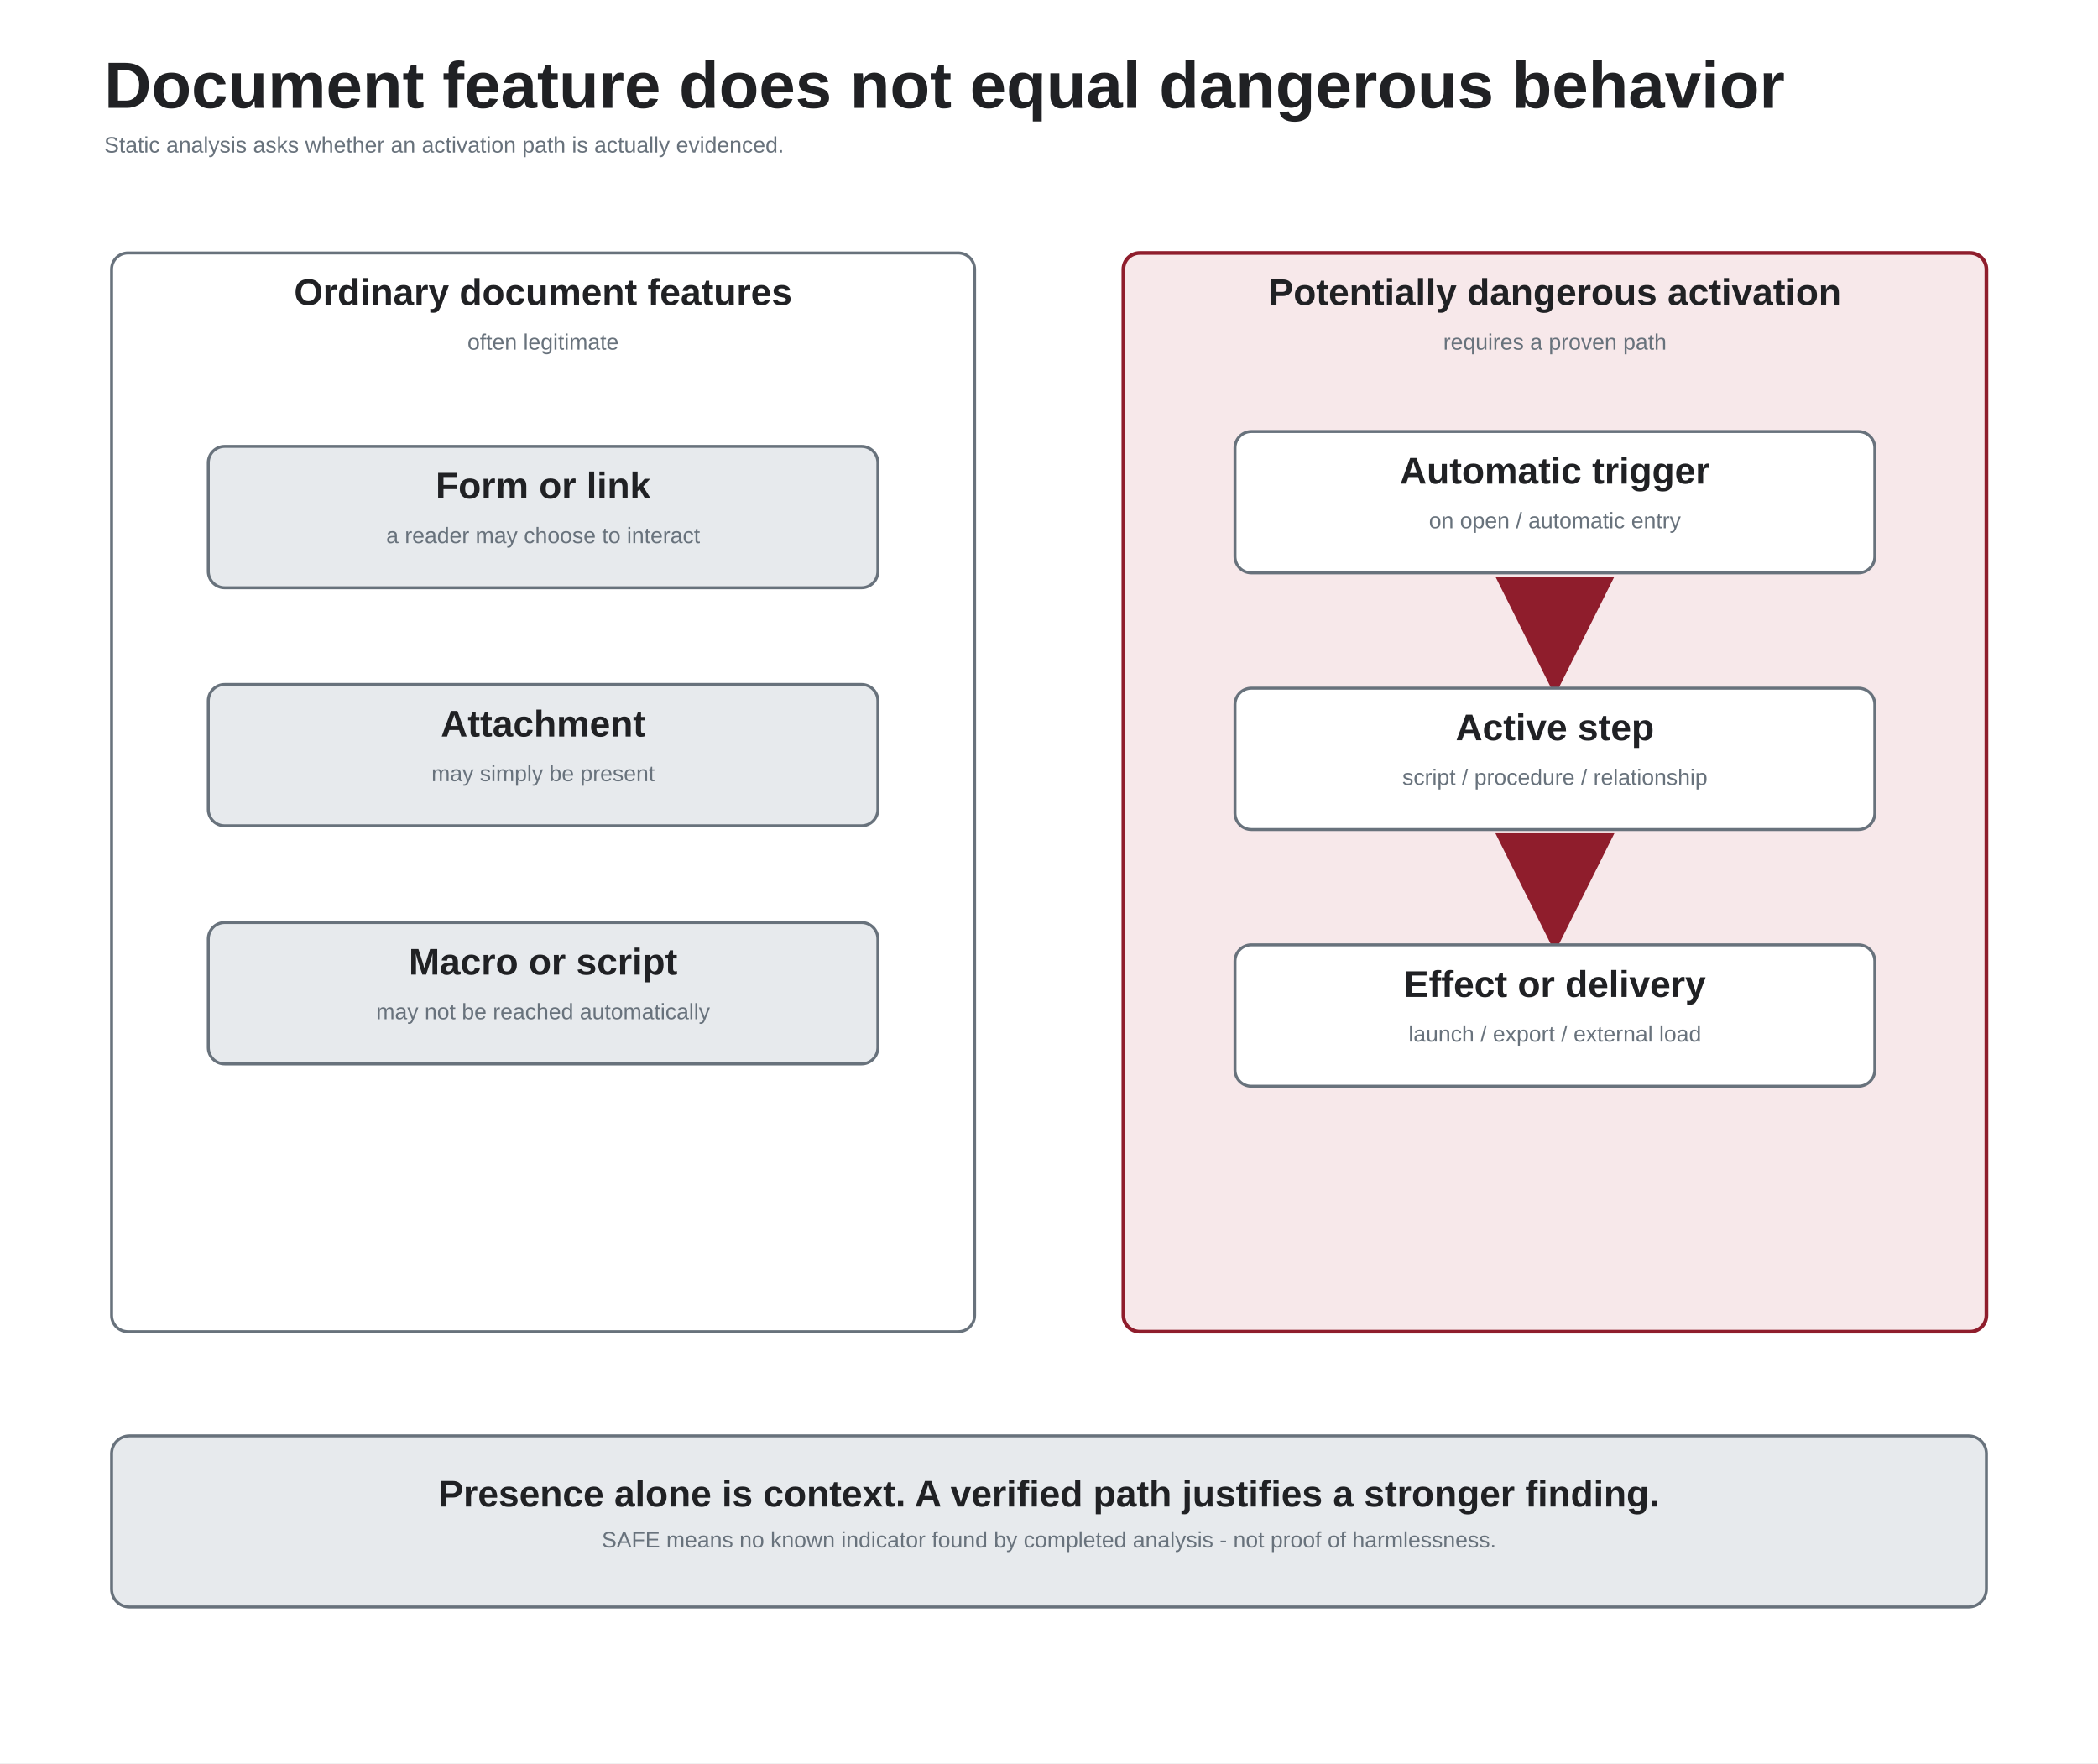
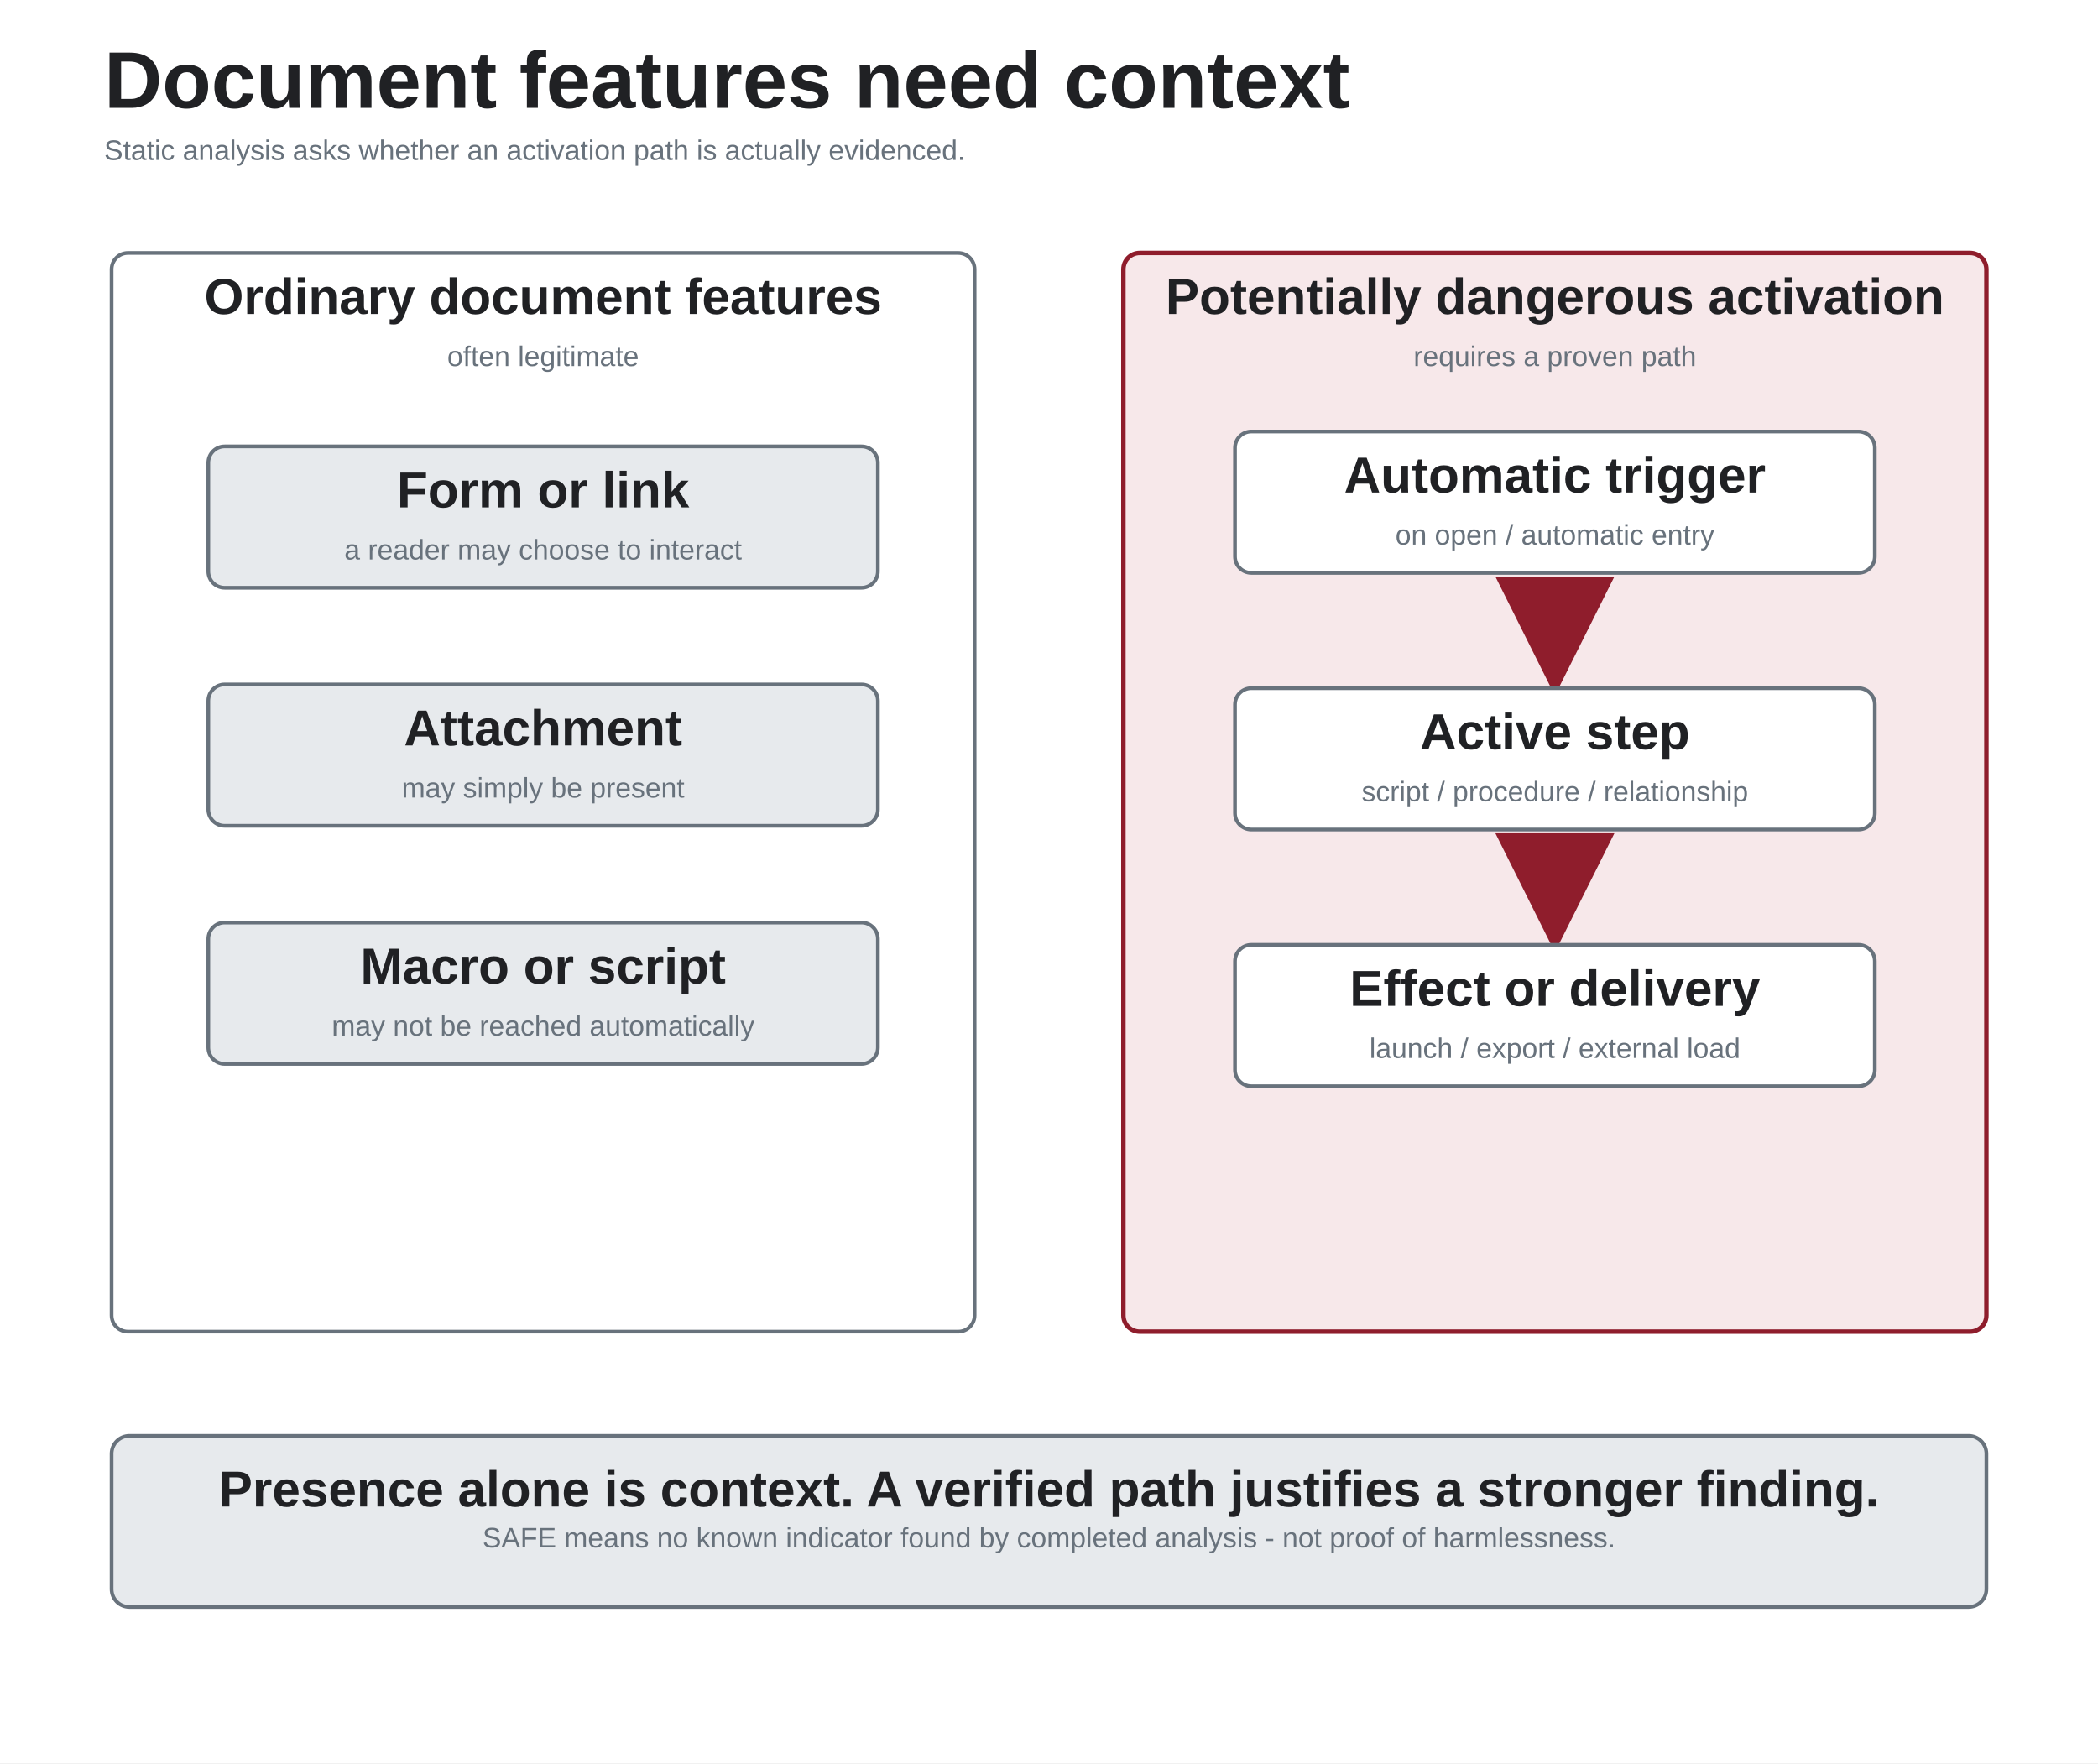
<svg xmlns="http://www.w3.org/2000/svg" width="2820" height="2370" viewBox="0 0 2820 2370" role="img" aria-labelledby="title desc">
  <rect width="100%" height="100%" fill="#FFFFFF" />
-   <style>text{font-family:Arial, Helvetica, sans-serif;fill:#202124}.t{font-size:88px;font-weight:700}.h{font-size:50px;font-weight:700}.b{font-size:38px}.s{font-size:30px;fill:#68727C}.xs{font-size:26px;fill:#68727C}.line{stroke:#68727C;stroke-width:7;fill:none}.red{stroke:#8F1D2C;stroke-width:10;fill:none}.box{fill:#E7EAED;stroke:#68727C;stroke-width:4}.pink{fill:#F7E8EA;stroke:#8F1D2C;stroke-width:5}.white{fill:#FFFFFF;stroke:#68727C;stroke-width:4}</style>
+   <style>text{font-family:Arial, Helvetica, sans-serif;fill:#202124}.t{font-size:108px;font-weight:700}.h{font-size:68px;font-weight:700}.b{font-size:50px}.s{font-size:38px;fill:#68727C}.xs{font-size:32px;fill:#68727C}.line{stroke:#68727C;stroke-width:9;fill:none}.red{stroke:#8F1D2C;stroke-width:13;fill:none}.box{fill:#E7EAED;stroke:#68727C;stroke-width:5}.pink{fill:#F7E8EA;stroke:#8F1D2C;stroke-width:6}.white{fill:#FFFFFF;stroke:#68727C;stroke-width:5}</style>
  <defs>
    <marker id="n" markerWidth="16" markerHeight="16" refX="13" refY="8" orient="auto">
      <path d="M0 0L16 8L0 16Z" fill="#68727C" />
    </marker>
    <marker id="r" markerWidth="16" markerHeight="16" refX="13" refY="8" orient="auto">
      <path d="M0 0L16 8L0 16Z" fill="#8F1D2C" />
    </marker>
  </defs>
-   <text x="140" y="145" class="t" text-anchor="start">Document feature does not equal dangerous behavior</text>
-   <text x="140" y="205" class="s" text-anchor="start">Static analysis asks whether an activation path is actually evidenced.</text>
+   <text x="140" y="145" class="t" text-anchor="start">Document features need context</text>
+   <text x="140" y="215" class="s" text-anchor="start">Static analysis asks whether an activation path is actually evidenced.</text>
  <rect x="150" y="340" width="1160" height="1450" rx="22" class="white" />
-   <text x="730.0" y="410" class="h" text-anchor="middle">Ordinary document features</text>
-   <text x="730.0" y="470" class="s" text-anchor="middle">often legitimate</text>
+   <text x="730.0" y="422" class="h" text-anchor="middle">Ordinary document features</text>
+   <text x="730.0" y="492" class="s" text-anchor="middle">often legitimate</text>
  <rect x="280" y="600" width="900" height="190" rx="22" class="box" />
-   <text x="730.0" y="670" class="h" text-anchor="middle">Form or link</text>
-   <text x="730.0" y="730" class="s" text-anchor="middle">a reader may choose to interact</text>
+   <text x="730.0" y="682" class="h" text-anchor="middle">Form or link</text>
+   <text x="730.0" y="752" class="s" text-anchor="middle">a reader may choose to interact</text>
  <rect x="280" y="920" width="900" height="190" rx="22" class="box" />
-   <text x="730.0" y="990" class="h" text-anchor="middle">Attachment</text>
-   <text x="730.0" y="1050" class="s" text-anchor="middle">may simply be present</text>
+   <text x="730.0" y="1002" class="h" text-anchor="middle">Attachment</text>
+   <text x="730.0" y="1072" class="s" text-anchor="middle">may simply be present</text>
  <rect x="280" y="1240" width="900" height="190" rx="22" class="box" />
-   <text x="730.0" y="1310" class="h" text-anchor="middle">Macro or script</text>
-   <text x="730.0" y="1370" class="s" text-anchor="middle">may not be reached automatically</text>
+   <text x="730.0" y="1322" class="h" text-anchor="middle">Macro or script</text>
+   <text x="730.0" y="1392" class="s" text-anchor="middle">may not be reached automatically</text>
  <rect x="1510" y="340" width="1160" height="1450" rx="22" class="pink" />
-   <text x="2090.0" y="410" class="h" text-anchor="middle">Potentially dangerous activation</text>
-   <text x="2090.0" y="470" class="s" text-anchor="middle">requires a proven path</text>
+   <text x="2090.0" y="422" class="h" text-anchor="middle">Potentially dangerous activation</text>
+   <text x="2090.0" y="492" class="s" text-anchor="middle">requires a proven path</text>
  <rect x="1660" y="580" width="860" height="190" rx="22" class="white" />
-   <text x="2090.0" y="650" class="h" text-anchor="middle">Automatic trigger</text>
-   <text x="2090.0" y="710" class="s" text-anchor="middle">on open / automatic entry</text>
+   <text x="2090.0" y="662" class="h" text-anchor="middle">Automatic trigger</text>
+   <text x="2090.0" y="732" class="s" text-anchor="middle">on open / automatic entry</text>
  <path d="M2090 790 L2090 905" stroke="#8F1D2C" stroke-width="10" fill="none" marker-end="url(#r)" />
  <rect x="1660" y="925" width="860" height="190" rx="22" class="white" />
-   <text x="2090.0" y="995" class="h" text-anchor="middle">Active step</text>
-   <text x="2090.0" y="1055" class="s" text-anchor="middle">script / procedure / relationship</text>
+   <text x="2090.0" y="1007" class="h" text-anchor="middle">Active step</text>
+   <text x="2090.0" y="1077" class="s" text-anchor="middle">script / procedure / relationship</text>
  <path d="M2090 1135 L2090 1250" stroke="#8F1D2C" stroke-width="10" fill="none" marker-end="url(#r)" />
  <rect x="1660" y="1270" width="860" height="190" rx="22" class="white" />
-   <text x="2090.0" y="1340" class="h" text-anchor="middle">Effect or delivery</text>
-   <text x="2090.0" y="1400" class="s" text-anchor="middle">launch / export / external load</text>
+   <text x="2090.0" y="1352" class="h" text-anchor="middle">Effect or delivery</text>
+   <text x="2090.0" y="1422" class="s" text-anchor="middle">launch / export / external load</text>
  <rect x="150" y="1930" width="2520" height="230" rx="24" class="box" />
  <text x="1410" y="2025" class="h" text-anchor="middle">Presence alone is context. A verified path justifies a stronger finding.</text>
  <text x="1410" y="2080" class="s" text-anchor="middle">SAFE means no known indicator found by completed analysis - not proof of harmlessness.</text>
</svg>
